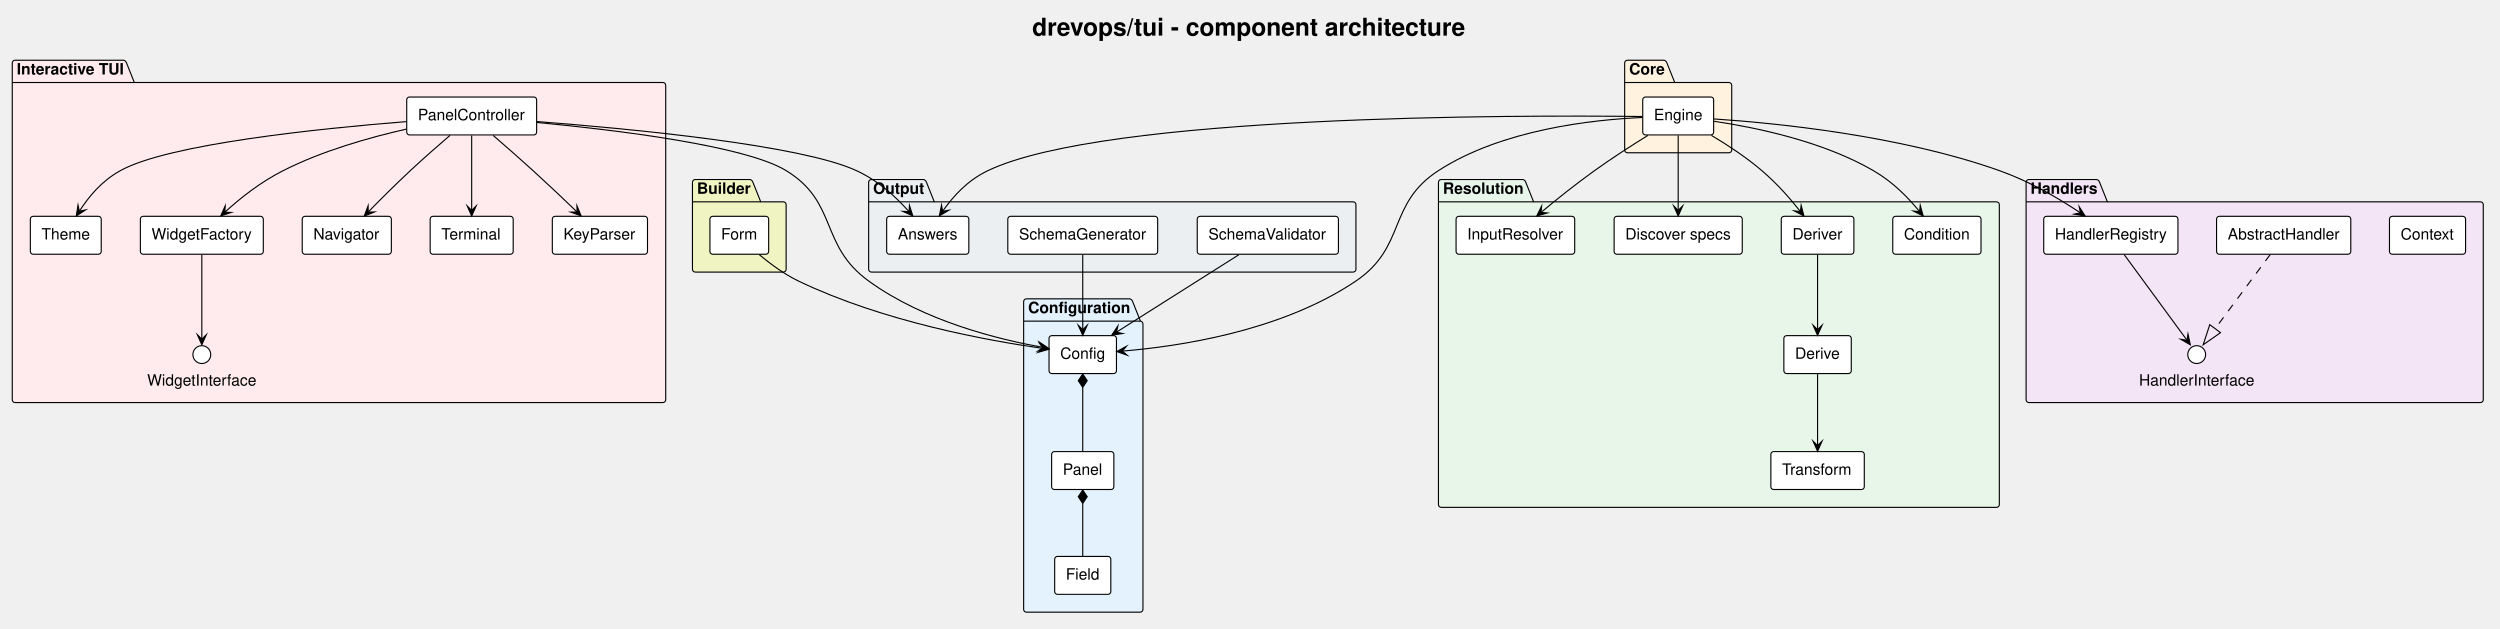
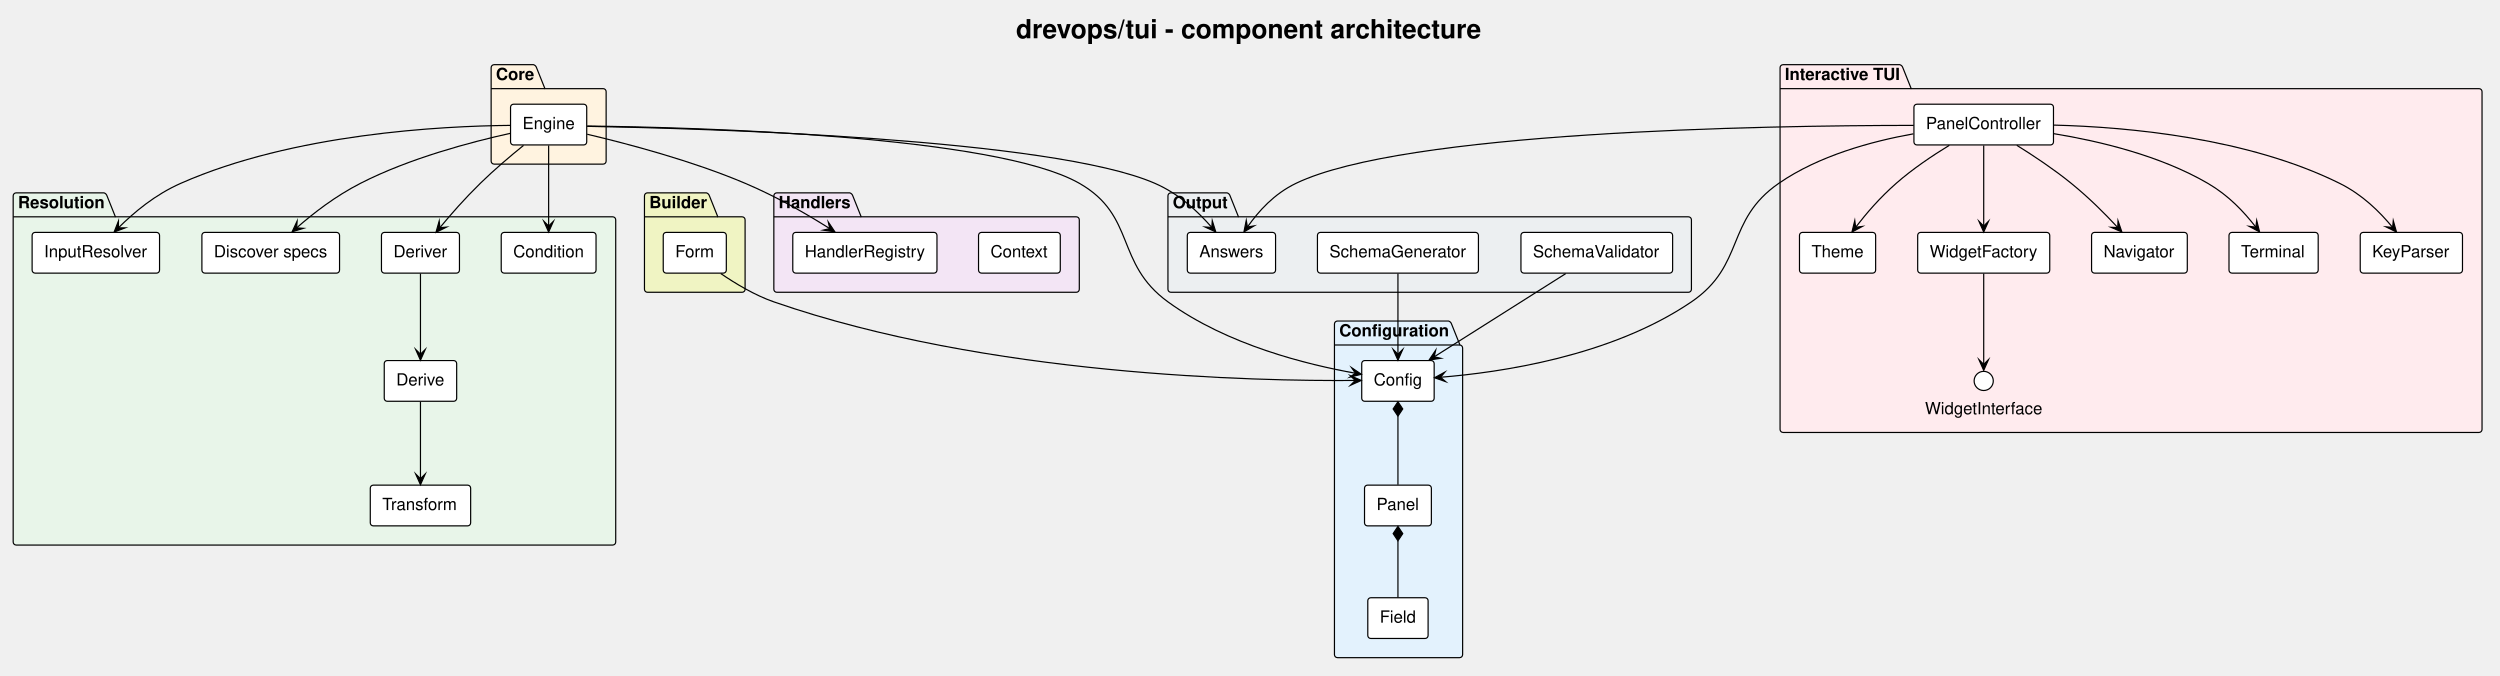
- <svg xmlns="http://www.w3.org/2000/svg" contentStyleType="text/css" data-diagram-type="DESCRIPTION" height="564px" preserveAspectRatio="none" style="width:2242px;height:564px;background:#FFFFFF;" version="1.1" viewBox="0 0 2242 564" width="2242px" zoomAndPan="magnify">
+ <svg xmlns="http://www.w3.org/2000/svg" contentStyleType="text/css" data-diagram-type="DESCRIPTION" height="564px" preserveAspectRatio="none" style="width:2087px;height:564px;background:#FFFFFF;" version="1.1" viewBox="0 0 2087 564" width="2087px" zoomAndPan="magnify">
  <defs />
  <g>
    <g class="title" data-source-line="9">
-       <text fill="#000000" font-family="Helvetica" font-size="22" font-weight="700" lengthAdjust="spacing" textLength="388.728" x="925.636" y="31.94">drevops/tui - component architecture</text>
+       <text fill="#000000" font-family="Helvetica" font-size="22" font-weight="700" lengthAdjust="spacing" textLength="388.728" x="848.136" y="31.94">drevops/tui - component architecture</text>
    </g>
    <g class="cluster" data-qualified-name="Builder" data-source-line="11" id="ent0001">
-       <path d="M623.5,161 L672.727,161 A3.75,3.75 0 0 1 675.227,163.5 L682.227,181 L702.5,181 A2.5,2.5 0 0 1 705,183.5 L705,241.5 A2.5,2.5 0 0 1 702.5,244 L623.5,244 A2.5,2.5 0 0 1 621,241.5 L621,163.5 A2.5,2.5 0 0 1 623.5,161" fill="#F0F4C3" style="stroke:#000000;stroke-width:1;" />
-       <line style="stroke:#000000;stroke-width:1;" x1="621" x2="682.227" y1="181" y2="181" />
-       <text fill="#000000" font-family="Helvetica" font-size="14" font-weight="700" lengthAdjust="spacing" textLength="48.227" x="625" y="173.78">Builder</text>
+       <path d="M540.5,161 L589.727,161 A3.75,3.75 0 0 1 592.227,163.5 L599.227,181 L619.5,181 A2.5,2.5 0 0 1 622,183.5 L622,241.5 A2.5,2.5 0 0 1 619.5,244 L540.5,244 A2.5,2.5 0 0 1 538,241.5 L538,163.5 A2.5,2.5 0 0 1 540.5,161" fill="#F0F4C3" style="stroke:#000000;stroke-width:1;" />
+       <line style="stroke:#000000;stroke-width:1;" x1="538" x2="599.227" y1="181" y2="181" />
+       <text fill="#000000" font-family="Helvetica" font-size="14" font-weight="700" lengthAdjust="spacing" textLength="48.227" x="542" y="173.78">Builder</text>
    </g>
    <g class="cluster" data-qualified-name="Configuration" data-source-line="15" id="ent0003">
-       <path d="M920.5,268 L1013.259,268 A3.75,3.75 0 0 1 1015.759,270.5 L1022.759,288 L1022.5,288 A2.5,2.5 0 0 1 1025,290.5 L1025,546.5 A2.5,2.5 0 0 1 1022.5,549 L920.5,549 A2.5,2.5 0 0 1 918,546.5 L918,270.5 A2.5,2.5 0 0 1 920.5,268" fill="#E3F2FD" style="stroke:#000000;stroke-width:1;" />
-       <line style="stroke:#000000;stroke-width:1;" x1="918" x2="1022.759" y1="288" y2="288" />
-       <text fill="#000000" font-family="Helvetica" font-size="14" font-weight="700" lengthAdjust="spacing" textLength="91.759" x="922" y="280.78">Configuration</text>
+       <path d="M1116.5,268 L1209.259,268 A3.75,3.75 0 0 1 1211.759,270.5 L1218.759,288 L1218.5,288 A2.5,2.5 0 0 1 1221,290.5 L1221,546.5 A2.5,2.5 0 0 1 1218.5,549 L1116.5,549 A2.5,2.5 0 0 1 1114,546.5 L1114,270.5 A2.5,2.5 0 0 1 1116.5,268" fill="#E3F2FD" style="stroke:#000000;stroke-width:1;" />
+       <line style="stroke:#000000;stroke-width:1;" x1="1114" x2="1218.759" y1="288" y2="288" />
+       <text fill="#000000" font-family="Helvetica" font-size="14" font-weight="700" lengthAdjust="spacing" textLength="91.759" x="1118" y="280.78">Configuration</text>
    </g>
    <g class="cluster" data-qualified-name="Core" data-source-line="21" id="ent0007">
-       <path d="M1459.5,54 L1492.397,54 A3.75,3.75 0 0 1 1494.897,56.5 L1501.897,74 L1550.5,74 A2.5,2.5 0 0 1 1553,76.5 L1553,134.5 A2.5,2.5 0 0 1 1550.5,137 L1459.5,137 A2.5,2.5 0 0 1 1457,134.5 L1457,56.5 A2.5,2.5 0 0 1 1459.5,54" fill="#FFF3E0" style="stroke:#000000;stroke-width:1;" />
-       <line style="stroke:#000000;stroke-width:1;" x1="1457" x2="1501.897" y1="74" y2="74" />
-       <text fill="#000000" font-family="Helvetica" font-size="14" font-weight="700" lengthAdjust="spacing" textLength="31.896" x="1461" y="66.78">Core</text>
+       <path d="M412.5,54 L445.397,54 A3.75,3.75 0 0 1 447.897,56.5 L454.897,74 L503.5,74 A2.5,2.5 0 0 1 506,76.5 L506,134.5 A2.5,2.5 0 0 1 503.5,137 L412.5,137 A2.5,2.5 0 0 1 410,134.5 L410,56.5 A2.5,2.5 0 0 1 412.5,54" fill="#FFF3E0" style="stroke:#000000;stroke-width:1;" />
+       <line style="stroke:#000000;stroke-width:1;" x1="410" x2="454.897" y1="74" y2="74" />
+       <text fill="#000000" font-family="Helvetica" font-size="14" font-weight="700" lengthAdjust="spacing" textLength="31.896" x="414" y="66.78">Core</text>
    </g>
    <g class="cluster" data-qualified-name="Resolution" data-source-line="25" id="ent0009">
-       <path d="M1292.5,161 L1365.831,161 A3.75,3.75 0 0 1 1368.331,163.5 L1375.331,181 L1790.5,181 A2.5,2.5 0 0 1 1793,183.5 L1793,452.5 A2.5,2.5 0 0 1 1790.5,455 L1292.5,455 A2.5,2.5 0 0 1 1290,452.5 L1290,163.5 A2.5,2.5 0 0 1 1292.5,161" fill="#E8F5E9" style="stroke:#000000;stroke-width:1;" />
-       <line style="stroke:#000000;stroke-width:1;" x1="1290" x2="1375.331" y1="181" y2="181" />
-       <text fill="#000000" font-family="Helvetica" font-size="14" font-weight="700" lengthAdjust="spacing" textLength="72.331" x="1294" y="173.78">Resolution</text>
+       <path d="M13.5,161 L86.831,161 A3.75,3.75 0 0 1 89.331,163.5 L96.331,181 L511.5,181 A2.5,2.5 0 0 1 514,183.5 L514,452.5 A2.5,2.5 0 0 1 511.5,455 L13.5,455 A2.5,2.5 0 0 1 11,452.5 L11,163.5 A2.5,2.5 0 0 1 13.5,161" fill="#E8F5E9" style="stroke:#000000;stroke-width:1;" />
+       <line style="stroke:#000000;stroke-width:1;" x1="11" x2="96.331" y1="181" y2="181" />
+       <text fill="#000000" font-family="Helvetica" font-size="14" font-weight="700" lengthAdjust="spacing" textLength="72.331" x="15" y="173.78">Resolution</text>
    </g>
    <g class="cluster" data-qualified-name="Handlers" data-source-line="34" id="ent0016">
-       <path d="M1819.5,161 L1880.41,161 A3.75,3.75 0 0 1 1882.91,163.5 L1889.91,181 L2224.5,181 A2.5,2.5 0 0 1 2227,183.5 L2227,358.5 A2.5,2.5 0 0 1 2224.5,361 L1819.5,361 A2.5,2.5 0 0 1 1817,358.5 L1817,163.5 A2.5,2.5 0 0 1 1819.5,161" fill="#F3E5F5" style="stroke:#000000;stroke-width:1;" />
-       <line style="stroke:#000000;stroke-width:1;" x1="1817" x2="1889.91" y1="181" y2="181" />
-       <text fill="#000000" font-family="Helvetica" font-size="14" font-weight="700" lengthAdjust="spacing" textLength="59.91" x="1821" y="173.78">Handlers</text>
-     </g>
-     <g class="cluster" data-qualified-name="Output" data-source-line="41" id="ent0021">
-       <path d="M781.5,161 L828.369,161 A3.75,3.75 0 0 1 830.869,163.5 L837.869,181 L1213.5,181 A2.5,2.5 0 0 1 1216,183.5 L1216,241.5 A2.5,2.5 0 0 1 1213.5,244 L781.5,244 A2.5,2.5 0 0 1 779,241.5 L779,163.5 A2.5,2.5 0 0 1 781.5,161" fill="#ECEFF1" style="stroke:#000000;stroke-width:1;" />
-       <line style="stroke:#000000;stroke-width:1;" x1="779" x2="837.869" y1="181" y2="181" />
-       <text fill="#000000" font-family="Helvetica" font-size="14" font-weight="700" lengthAdjust="spacing" textLength="45.869" x="783" y="173.78">Output</text>
-     </g>
-     <g class="cluster" data-qualified-name="Interactive TUI" data-source-line="47" id="ent0025">
-       <path d="M13.5,54 L110.976,54 A3.75,3.75 0 0 1 113.476,56.5 L120.476,74 L594.5,74 A2.5,2.5 0 0 1 597,76.5 L597,358.5 A2.5,2.5 0 0 1 594.5,361 L13.5,361 A2.5,2.5 0 0 1 11,358.5 L11,56.5 A2.5,2.5 0 0 1 13.5,54" fill="#FFEBEE" style="stroke:#000000;stroke-width:1;" />
-       <line style="stroke:#000000;stroke-width:1;" x1="11" x2="120.476" y1="74" y2="74" />
-       <text fill="#000000" font-family="Helvetica" font-size="14" font-weight="700" lengthAdjust="spacing" textLength="96.476" x="15" y="66.78">Interactive TUI</text>
+       <path d="M648.5,161 L709.41,161 A3.75,3.75 0 0 1 711.91,163.5 L718.91,181 L898.5,181 A2.5,2.5 0 0 1 901,183.5 L901,241.5 A2.5,2.5 0 0 1 898.5,244 L648.5,244 A2.5,2.5 0 0 1 646,241.5 L646,163.5 A2.5,2.5 0 0 1 648.5,161" fill="#F3E5F5" style="stroke:#000000;stroke-width:1;" />
+       <line style="stroke:#000000;stroke-width:1;" x1="646" x2="718.91" y1="181" y2="181" />
+       <text fill="#000000" font-family="Helvetica" font-size="14" font-weight="700" lengthAdjust="spacing" textLength="59.91" x="650" y="173.78">Handlers</text>
+     </g>
+     <g class="cluster" data-qualified-name="Output" data-source-line="39" id="ent0019">
+       <path d="M977.5,161 L1024.369,161 A3.75,3.75 0 0 1 1026.869,163.5 L1033.869,181 L1409.5,181 A2.5,2.5 0 0 1 1412,183.5 L1412,241.5 A2.5,2.5 0 0 1 1409.5,244 L977.5,244 A2.5,2.5 0 0 1 975,241.5 L975,163.5 A2.5,2.5 0 0 1 977.5,161" fill="#ECEFF1" style="stroke:#000000;stroke-width:1;" />
+       <line style="stroke:#000000;stroke-width:1;" x1="975" x2="1033.869" y1="181" y2="181" />
+       <text fill="#000000" font-family="Helvetica" font-size="14" font-weight="700" lengthAdjust="spacing" textLength="45.869" x="979" y="173.78">Output</text>
+     </g>
+     <g class="cluster" data-qualified-name="Interactive TUI" data-source-line="45" id="ent0023">
+       <path d="M1488.5,54 L1585.976,54 A3.75,3.75 0 0 1 1588.476,56.5 L1595.476,74 L2069.5,74 A2.5,2.5 0 0 1 2072,76.5 L2072,358.5 A2.5,2.5 0 0 1 2069.5,361 L1488.5,361 A2.5,2.5 0 0 1 1486,358.5 L1486,56.5 A2.5,2.5 0 0 1 1488.5,54" fill="#FFEBEE" style="stroke:#000000;stroke-width:1;" />
+       <line style="stroke:#000000;stroke-width:1;" x1="1486" x2="1595.476" y1="74" y2="74" />
+       <text fill="#000000" font-family="Helvetica" font-size="14" font-weight="700" lengthAdjust="spacing" textLength="96.476" x="1490" y="66.78">Interactive TUI</text>
    </g>
    <g class="entity" data-qualified-name="Builder.Form" data-source-line="12" id="ent0002">
-       <rect fill="#FFFFFF" height="34" rx="2.5" ry="2.5" style="stroke:#000000;stroke-width:1;" width="52.662" x="636.67" y="194" />
-       <text fill="#000000" font-family="Helvetica" font-size="14" lengthAdjust="spacing" textLength="32.662" x="646.67" y="214.78">Form</text>
+       <rect fill="#FFFFFF" height="34" rx="2.5" ry="2.5" style="stroke:#000000;stroke-width:1;" width="52.662" x="553.67" y="194" />
+       <text fill="#000000" font-family="Helvetica" font-size="14" lengthAdjust="spacing" textLength="32.662" x="563.67" y="214.78">Form</text>
    </g>
    <g class="entity" data-qualified-name="Configuration.Config" data-source-line="16" id="ent0004">
-       <rect fill="#FFFFFF" height="34" rx="2.5" ry="2.5" style="stroke:#000000;stroke-width:1;" width="60.469" x="940.77" y="301" />
-       <text fill="#000000" font-family="Helvetica" font-size="14" lengthAdjust="spacing" textLength="40.469" x="950.77" y="321.78">Config</text>
+       <rect fill="#FFFFFF" height="34" rx="2.5" ry="2.5" style="stroke:#000000;stroke-width:1;" width="60.469" x="1136.77" y="301" />
+       <text fill="#000000" font-family="Helvetica" font-size="14" lengthAdjust="spacing" textLength="40.469" x="1146.77" y="321.78">Config</text>
    </g>
    <g class="entity" data-qualified-name="Configuration.Panel" data-source-line="17" id="ent0005">
-       <rect fill="#FFFFFF" height="34" rx="2.5" ry="2.5" style="stroke:#000000;stroke-width:1;" width="55.807" x="943.1" y="405" />
-       <text fill="#000000" font-family="Helvetica" font-size="14" lengthAdjust="spacing" textLength="35.807" x="953.1" y="425.78">Panel</text>
+       <rect fill="#FFFFFF" height="34" rx="2.5" ry="2.5" style="stroke:#000000;stroke-width:1;" width="55.807" x="1139.1" y="405" />
+       <text fill="#000000" font-family="Helvetica" font-size="14" lengthAdjust="spacing" textLength="35.807" x="1149.1" y="425.78">Panel</text>
    </g>
    <g class="entity" data-qualified-name="Configuration.Field" data-source-line="18" id="ent0006">
-       <rect fill="#FFFFFF" height="34" rx="2.5" ry="2.5" style="stroke:#000000;stroke-width:1;" width="50.345" x="945.83" y="499" />
-       <text fill="#000000" font-family="Helvetica" font-size="14" lengthAdjust="spacing" textLength="30.345" x="955.83" y="519.78">Field</text>
+       <rect fill="#FFFFFF" height="34" rx="2.5" ry="2.5" style="stroke:#000000;stroke-width:1;" width="50.345" x="1141.83" y="499" />
+       <text fill="#000000" font-family="Helvetica" font-size="14" lengthAdjust="spacing" textLength="30.345" x="1151.83" y="519.78">Field</text>
    </g>
    <g class="entity" data-qualified-name="Core.Engine" data-source-line="22" id="ent0008">
-       <rect fill="#FFFFFF" height="34" rx="2.5" ry="2.5" style="stroke:#000000;stroke-width:1;" width="63.593" x="1473.2" y="87" />
-       <text fill="#000000" font-family="Helvetica" font-size="14" lengthAdjust="spacing" textLength="43.593" x="1483.2" y="107.78">Engine</text>
+       <rect fill="#FFFFFF" height="34" rx="2.5" ry="2.5" style="stroke:#000000;stroke-width:1;" width="63.593" x="426.2" y="87" />
+       <text fill="#000000" font-family="Helvetica" font-size="14" lengthAdjust="spacing" textLength="43.593" x="436.2" y="107.78">Engine</text>
    </g>
    <g class="entity" data-qualified-name="Resolution.InputResolver" data-source-line="26" id="ent0010">
-       <rect fill="#FFFFFF" height="34" rx="2.5" ry="2.5" style="stroke:#000000;stroke-width:1;" width="106.379" x="1305.81" y="194" />
-       <text fill="#000000" font-family="Helvetica" font-size="14" lengthAdjust="spacing" textLength="86.379" x="1315.81" y="214.78">InputResolver</text>
+       <rect fill="#FFFFFF" height="34" rx="2.5" ry="2.5" style="stroke:#000000;stroke-width:1;" width="106.379" x="26.81" y="194" />
+       <text fill="#000000" font-family="Helvetica" font-size="14" lengthAdjust="spacing" textLength="86.379" x="36.81" y="214.78">InputResolver</text>
    </g>
    <g class="entity" data-qualified-name="Resolution.Discover specs" data-source-line="27" id="ent0011">
-       <rect fill="#FFFFFF" height="34" rx="2.5" ry="2.5" style="stroke:#000000;stroke-width:1;" width="114.917" x="1447.54" y="194" />
-       <text fill="#000000" font-family="Helvetica" font-size="14" lengthAdjust="spacing" textLength="94.917" x="1457.54" y="214.78">Discover specs</text>
+       <rect fill="#FFFFFF" height="34" rx="2.5" ry="2.5" style="stroke:#000000;stroke-width:1;" width="114.917" x="168.54" y="194" />
+       <text fill="#000000" font-family="Helvetica" font-size="14" lengthAdjust="spacing" textLength="94.917" x="178.54" y="214.78">Discover specs</text>
    </g>
    <g class="entity" data-qualified-name="Resolution.Deriver" data-source-line="28" id="ent0012">
-       <rect fill="#FFFFFF" height="34" rx="2.5" ry="2.5" style="stroke:#000000;stroke-width:1;" width="65.117" x="1597.44" y="194" />
-       <text fill="#000000" font-family="Helvetica" font-size="14" lengthAdjust="spacing" textLength="45.117" x="1607.44" y="214.78">Deriver</text>
+       <rect fill="#FFFFFF" height="34" rx="2.5" ry="2.5" style="stroke:#000000;stroke-width:1;" width="65.117" x="318.44" y="194" />
+       <text fill="#000000" font-family="Helvetica" font-size="14" lengthAdjust="spacing" textLength="45.117" x="328.44" y="214.78">Deriver</text>
    </g>
    <g class="entity" data-qualified-name="Resolution.Derive" data-source-line="29" id="ent0013">
-       <rect fill="#FFFFFF" height="34" rx="2.5" ry="2.5" style="stroke:#000000;stroke-width:1;" width="60.455" x="1599.77" y="301" />
-       <text fill="#000000" font-family="Helvetica" font-size="14" lengthAdjust="spacing" textLength="40.455" x="1609.77" y="321.78">Derive</text>
+       <rect fill="#FFFFFF" height="34" rx="2.5" ry="2.5" style="stroke:#000000;stroke-width:1;" width="60.455" x="320.77" y="301" />
+       <text fill="#000000" font-family="Helvetica" font-size="14" lengthAdjust="spacing" textLength="40.455" x="330.77" y="321.78">Derive</text>
    </g>
    <g class="entity" data-qualified-name="Resolution.Transform" data-source-line="30" id="ent0014">
-       <rect fill="#FFFFFF" height="34" rx="2.5" ry="2.5" style="stroke:#000000;stroke-width:1;" width="83.786" x="1588.11" y="405" />
-       <text fill="#000000" font-family="Helvetica" font-size="14" lengthAdjust="spacing" textLength="63.786" x="1598.11" y="425.78">Transform</text>
+       <rect fill="#FFFFFF" height="34" rx="2.5" ry="2.5" style="stroke:#000000;stroke-width:1;" width="83.786" x="309.11" y="405" />
+       <text fill="#000000" font-family="Helvetica" font-size="14" lengthAdjust="spacing" textLength="63.786" x="319.11" y="425.78">Transform</text>
    </g>
    <g class="entity" data-qualified-name="Resolution.Condition" data-source-line="31" id="ent0015">
-       <rect fill="#FFFFFF" height="34" rx="2.5" ry="2.5" style="stroke:#000000;stroke-width:1;" width="79.151" x="1697.42" y="194" />
-       <text fill="#000000" font-family="Helvetica" font-size="14" lengthAdjust="spacing" textLength="59.151" x="1707.42" y="214.78">Condition</text>
+       <rect fill="#FFFFFF" height="34" rx="2.5" ry="2.5" style="stroke:#000000;stroke-width:1;" width="79.151" x="418.42" y="194" />
+       <text fill="#000000" font-family="Helvetica" font-size="14" lengthAdjust="spacing" textLength="59.151" x="428.42" y="214.78">Condition</text>
    </g>
    <g class="entity" data-qualified-name="Handlers.HandlerRegistry" data-source-line="35" id="ent0017">
-       <rect fill="#FFFFFF" height="34" rx="2.5" ry="2.5" style="stroke:#000000;stroke-width:1;" width="120.372" x="1832.81" y="194" />
-       <text fill="#000000" font-family="Helvetica" font-size="14" lengthAdjust="spacing" textLength="100.372" x="1842.81" y="214.78">HandlerRegistry</text>
-     </g>
-     <g class="entity" data-qualified-name="Handlers.HandlerInterface" data-source-line="36" id="ent0018">
-       <ellipse cx="1970" cy="318" fill="#FFFFFF" rx="8" ry="8" style="stroke:#000000;stroke-width:1;" />
-       <text fill="#000000" font-family="Helvetica" font-size="14" lengthAdjust="spacing" textLength="103.503" x="1918.248" y="345.78">HandlerInterface</text>
-     </g>
-     <g class="entity" data-qualified-name="Handlers.AbstractHandler" data-source-line="37" id="ent0019">
-       <rect fill="#FFFFFF" height="34" rx="2.5" ry="2.5" style="stroke:#000000;stroke-width:1;" width="120.379" x="1987.81" y="194" />
-       <text fill="#000000" font-family="Helvetica" font-size="14" lengthAdjust="spacing" textLength="100.379" x="1997.81" y="214.78">AbstractHandler</text>
-     </g>
-     <g class="entity" data-qualified-name="Handlers.Context" data-source-line="38" id="ent0020">
-       <rect fill="#FFFFFF" height="34" rx="2.5" ry="2.5" style="stroke:#000000;stroke-width:1;" width="68.248" x="2142.88" y="194" />
-       <text fill="#000000" font-family="Helvetica" font-size="14" lengthAdjust="spacing" textLength="48.248" x="2152.88" y="214.78">Context</text>
-     </g>
-     <g class="entity" data-qualified-name="Output.Answers" data-source-line="42" id="ent0022">
-       <rect fill="#FFFFFF" height="34" rx="2.5" ry="2.5" style="stroke:#000000;stroke-width:1;" width="73.683" x="795.16" y="194" />
-       <text fill="#000000" font-family="Helvetica" font-size="14" lengthAdjust="spacing" textLength="53.683" x="805.16" y="214.78">Answers</text>
-     </g>
-     <g class="entity" data-qualified-name="Output.SchemaGenerator" data-source-line="43" id="ent0023">
-       <rect fill="#FFFFFF" height="34" rx="2.5" ry="2.5" style="stroke:#000000;stroke-width:1;" width="134.393" x="903.8" y="194" />
-       <text fill="#000000" font-family="Helvetica" font-size="14" lengthAdjust="spacing" textLength="114.393" x="913.8" y="214.78">SchemaGenerator</text>
-     </g>
-     <g class="entity" data-qualified-name="Output.SchemaValidator" data-source-line="44" id="ent0024">
-       <rect fill="#FFFFFF" height="34" rx="2.5" ry="2.5" style="stroke:#000000;stroke-width:1;" width="126.613" x="1073.69" y="194" />
-       <text fill="#000000" font-family="Helvetica" font-size="14" lengthAdjust="spacing" textLength="106.613" x="1083.69" y="214.78">SchemaValidator</text>
-     </g>
-     <g class="entity" data-qualified-name="Interactive TUI.PanelController" data-source-line="48" id="ent0026">
-       <rect fill="#FFFFFF" height="34" rx="2.5" ry="2.5" style="stroke:#000000;stroke-width:1;" width="116.496" x="364.75" y="87" />
-       <text fill="#000000" font-family="Helvetica" font-size="14" lengthAdjust="spacing" textLength="96.496" x="374.75" y="107.78">PanelController</text>
-     </g>
-     <g class="entity" data-qualified-name="Interactive TUI.Theme" data-source-line="49" id="ent0027">
-       <rect fill="#FFFFFF" height="34" rx="2.5" ry="2.5" style="stroke:#000000;stroke-width:1;" width="63.572" x="27.21" y="194" />
-       <text fill="#000000" font-family="Helvetica" font-size="14" lengthAdjust="spacing" textLength="43.572" x="37.21" y="214.78">Theme</text>
-     </g>
-     <g class="entity" data-qualified-name="Interactive TUI.WidgetFactory" data-source-line="50" id="ent0028">
-       <rect fill="#FFFFFF" height="34" rx="2.5" ry="2.5" style="stroke:#000000;stroke-width:1;" width="110.248" x="125.88" y="194" />
-       <text fill="#000000" font-family="Helvetica" font-size="14" lengthAdjust="spacing" textLength="90.248" x="135.88" y="214.78">WidgetFactory</text>
-     </g>
-     <g class="entity" data-qualified-name="Interactive TUI.WidgetInterface" data-source-line="51" id="ent0029">
-       <ellipse cx="181" cy="318" fill="#FFFFFF" rx="8" ry="8" style="stroke:#000000;stroke-width:1;" />
-       <text fill="#000000" font-family="Helvetica" font-size="14" lengthAdjust="spacing" textLength="98.048" x="131.976" y="345.78">WidgetInterface</text>
-     </g>
-     <g class="entity" data-qualified-name="Interactive TUI.Navigator" data-source-line="52" id="ent0030">
-       <rect fill="#FFFFFF" height="34" rx="2.5" ry="2.5" style="stroke:#000000;stroke-width:1;" width="79.917" x="271.04" y="194" />
-       <text fill="#000000" font-family="Helvetica" font-size="14" lengthAdjust="spacing" textLength="59.917" x="281.04" y="214.78">Navigator</text>
-     </g>
-     <g class="entity" data-qualified-name="Interactive TUI.Terminal" data-source-line="53" id="ent0031">
-       <rect fill="#FFFFFF" height="34" rx="2.5" ry="2.5" style="stroke:#000000;stroke-width:1;" width="74.455" x="385.77" y="194" />
-       <text fill="#000000" font-family="Helvetica" font-size="14" lengthAdjust="spacing" textLength="54.455" x="395.77" y="214.78">Terminal</text>
-     </g>
-     <g class="entity" data-qualified-name="Interactive TUI.KeyParser" data-source-line="54" id="ent0032">
-       <rect fill="#FFFFFF" height="34" rx="2.5" ry="2.5" style="stroke:#000000;stroke-width:1;" width="85.358" x="495.32" y="194" />
-       <text fill="#000000" font-family="Helvetica" font-size="14" lengthAdjust="spacing" textLength="65.358" x="505.32" y="214.78">KeyParser</text>
-     </g>
-     <g class="link" data-entity-1="ent0002" data-entity-2="ent0004" data-link-type="dependency" data-source-line="57" id="lnk33">
-       <path d="M680.94,228.4 C690.69,236.54 703.32,245.91 716,252 C792.18,288.61 886.469,305.549 935.669,312.519" fill="none" id="Form-to-Config" style="stroke:#000000;stroke-width:1;" />
-       <polygon fill="#000000" points="940.62,313.22,932.27,307.997,935.669,312.519,931.148,315.918,940.62,313.22" style="stroke:#000000;stroke-width:1;stroke-linejoin:miter;stroke-miterlimit:10;" />
-     </g>
-     <g class="link" data-entity-1="ent0004" data-entity-2="ent0005" data-link-type="composition" data-source-line="58" id="lnk34">
-       <path d="M971,347.39 C971,366.42 971,385.64 971,404.65" fill="none" id="Config-backto-Panel" style="stroke:#000000;stroke-width:1;" />
-       <polygon fill="#000000" points="971,335.39,967,341.39,971,347.39,975,341.39,971,335.39" style="stroke:#000000;stroke-width:1;stroke-linejoin:miter;stroke-miterlimit:10;" />
-     </g>
-     <g class="link" data-entity-1="ent0005" data-entity-2="ent0006" data-link-type="composition" data-source-line="59" id="lnk35">
-       <path d="M971,451.45 C971,468.19 971,482 971,498.69" fill="none" id="Panel-backto-Field" style="stroke:#000000;stroke-width:1;" />
-       <polygon fill="#000000" points="971,439.45,967,445.45,971,451.45,975,445.45,971,439.45" style="stroke:#000000;stroke-width:1;stroke-linejoin:miter;stroke-miterlimit:10;" />
-     </g>
-     <g class="link" data-entity-1="ent0008" data-entity-2="ent0004" data-link-type="dependency" data-source-line="61" id="lnk36">
-       <path d="M1472.83,105.37 C1428.31,107.31 1347,116.12 1290,153 C1243.88,182.84 1261.52,221.25 1216,252 C1148.54,297.57 1055.613,310.807 1006.503,314.877" fill="none" id="Engine-to-Config" style="stroke:#000000;stroke-width:1;" />
-       <polygon fill="#000000" points="1001.52,315.29,1010.82,318.533,1006.503,314.877,1010.159,310.56,1001.52,315.29" style="stroke:#000000;stroke-width:1;stroke-linejoin:miter;stroke-miterlimit:10;" />
-     </g>
-     <g class="link" data-entity-1="ent0008" data-entity-2="ent0010" data-link-type="dependency" data-source-line="62" id="lnk37">
-       <path d="M1477.81,121.42 C1463.36,130.39 1445.44,141.91 1430,153 C1411.9,166 1396.038,178.766 1381.988,190.496" fill="none" id="Engine-to-InputResolver" style="stroke:#000000;stroke-width:1;" />
-       <polygon fill="#000000" points="1378.15,193.7,1387.622,191.003,1381.988,190.496,1382.495,184.862,1378.15,193.7" style="stroke:#000000;stroke-width:1;stroke-linejoin:miter;stroke-miterlimit:10;" />
-     </g>
-     <g class="link" data-entity-1="ent0008" data-entity-2="ent0011" data-link-type="dependency" data-source-line="63" id="lnk38">
-       <path d="M1505,121.41 C1505,141.13 1505,169.03 1505,188.71" fill="none" id="Engine-to-Discover specs" style="stroke:#000000;stroke-width:1;" />
-       <polygon fill="#000000" points="1505,193.71,1509,184.71,1505,188.71,1501,184.71,1505,193.71" style="stroke:#000000;stroke-width:1;stroke-linejoin:miter;stroke-miterlimit:10;" />
-     </g>
-     <g class="link" data-entity-1="ent0008" data-entity-2="ent0012" data-link-type="dependency" data-source-line="64" id="lnk39">
-       <path d="M1534.83,121.44 C1549.15,129.98 1566.17,141.11 1580,153 C1594.28,165.27 1605.099,177.698 1614.619,189.738" fill="none" id="Engine-to-Deriver" style="stroke:#000000;stroke-width:1;" />
-       <polygon fill="#000000" points="1617.72,193.66,1615.275,184.119,1614.619,189.738,1609,189.081,1617.72,193.66" style="stroke:#000000;stroke-width:1;stroke-linejoin:miter;stroke-miterlimit:10;" />
-     </g>
-     <g class="link" data-entity-1="ent0012" data-entity-2="ent0013" data-link-type="dependency" data-source-line="65" id="lnk40">
-       <path d="M1630,228.41 C1630,248.13 1630,276.03 1630,295.71" fill="none" id="Deriver-to-Derive" style="stroke:#000000;stroke-width:1;" />
-       <polygon fill="#000000" points="1630,300.71,1634,291.71,1630,295.71,1626,291.71,1630,300.71" style="stroke:#000000;stroke-width:1;stroke-linejoin:miter;stroke-miterlimit:10;" />
-     </g>
-     <g class="link" data-entity-1="ent0013" data-entity-2="ent0014" data-link-type="dependency" data-source-line="66" id="lnk41">
-       <path d="M1630,335.39 C1630,354.42 1630,380.64 1630,399.65" fill="none" id="Derive-to-Transform" style="stroke:#000000;stroke-width:1;" />
-       <polygon fill="#000000" points="1630,404.65,1634,395.65,1630,399.65,1626,395.65,1630,404.65" style="stroke:#000000;stroke-width:1;stroke-linejoin:miter;stroke-miterlimit:10;" />
-     </g>
-     <g class="link" data-entity-1="ent0008" data-entity-2="ent0015" data-link-type="dependency" data-source-line="67" id="lnk42">
-       <path d="M1537.25,108.78 C1573.9,114.19 1634.51,126.56 1680,153 C1697.91,163.41 1710.991,176.963 1721.521,189.813" fill="none" id="Engine-to-Condition" style="stroke:#000000;stroke-width:1;" />
-       <polygon fill="#000000" points="1724.69,193.68,1722.079,184.183,1721.521,189.813,1715.892,189.254,1724.69,193.68" style="stroke:#000000;stroke-width:1;stroke-linejoin:miter;stroke-miterlimit:10;" />
-     </g>
-     <g class="link" data-entity-1="ent0008" data-entity-2="ent0017" data-link-type="dependency" data-source-line="68" id="lnk43">
-       <path d="M1537.02,106.66 C1591.18,110.27 1703.69,121.25 1793,153 C1821.05,162.97 1846.168,177.879 1865.738,190.909" fill="none" id="Engine-to-HandlerRegistry" style="stroke:#000000;stroke-width:1;" />
-       <polygon fill="#000000" points="1869.9,193.68,1864.625,185.363,1865.738,190.909,1860.192,192.022,1869.9,193.68" style="stroke:#000000;stroke-width:1;stroke-linejoin:miter;stroke-miterlimit:10;" />
-     </g>
-     <g class="link" data-entity-1="ent0017" data-entity-2="ent0018" data-link-type="dependency" data-source-line="69" id="lnk44">
-       <path d="M1905.03,228.41 C1921.87,251.36 1948.833,288.128 1961.323,305.158" fill="none" id="HandlerRegistry-to-HandlerInterface" style="stroke:#000000;stroke-width:1;" />
-       <polygon fill="#000000" points="1964.28,309.19,1962.183,299.567,1961.323,305.158,1955.732,304.298,1964.28,309.19" style="stroke:#000000;stroke-width:1;stroke-linejoin:miter;stroke-miterlimit:10;" />
-     </g>
-     <g class="link" data-entity-1="ent0019" data-entity-2="ent0018" data-link-type="extension" data-source-line="70" id="lnk45">
-       <path d="M2035.81,228.41 C2018.76,251.36 1999.183,277.71 1986.533,294.74" fill="none" id="AbstractHandler-to-HandlerInterface" style="stroke:#000000;stroke-width:1;stroke-dasharray:7,7;" />
-       <polygon fill="none" points="1975.8,309.19,1991.35,298.318,1981.717,291.163,1975.8,309.19" style="stroke:#000000;stroke-width:1;stroke-linejoin:miter;stroke-miterlimit:10;" />
-     </g>
-     <g class="link" data-entity-1="ent0008" data-entity-2="ent0022" data-link-type="dependency" data-source-line="71" id="lnk46">
-       <path d="M1472.86,104.49 C1361.22,103.17 991.32,102.78 886,153 C867.42,161.86 854.862,176.021 845.312,189.491" fill="none" id="Engine-to-Answers" style="stroke:#000000;stroke-width:1;" />
-       <polygon fill="#000000" points="842.42,193.57,850.888,188.542,845.312,189.491,844.362,183.915,842.42,193.57" style="stroke:#000000;stroke-width:1;stroke-linejoin:miter;stroke-miterlimit:10;" />
-     </g>
-     <g class="link" data-entity-1="ent0023" data-entity-2="ent0004" data-link-type="dependency" data-source-line="73" id="lnk47">
-       <path d="M971,228.41 C971,248.13 971,276.03 971,295.71" fill="none" id="SchemaGenerator-to-Config" style="stroke:#000000;stroke-width:1;" />
-       <polygon fill="#000000" points="971,300.71,975,291.71,971,295.71,967,291.71,971,300.71" style="stroke:#000000;stroke-width:1;stroke-linejoin:miter;stroke-miterlimit:10;" />
-     </g>
-     <g class="link" data-entity-1="ent0024" data-entity-2="ent0004" data-link-type="dependency" data-source-line="74" id="lnk48">
-       <path d="M1111.06,228.41 C1079.97,248.07 1032.385,278.166 1001.255,297.866" fill="none" id="SchemaValidator-to-Config" style="stroke:#000000;stroke-width:1;" />
-       <polygon fill="#000000" points="997.03,300.54,1006.774,299.107,1001.255,297.866,1002.496,292.347,997.03,300.54" style="stroke:#000000;stroke-width:1;stroke-linejoin:miter;stroke-miterlimit:10;" />
-     </g>
-     <g class="link" data-entity-1="ent0026" data-entity-2="ent0004" data-link-type="dependency" data-source-line="76" id="lnk49">
-       <path d="M481.46,109.83 C552.79,116.59 668.4,130.62 705,153 C751.87,181.65 734.54,219.74 779,252 C828.85,288.17 895.348,304.378 935.548,311.579" fill="none" id="PanelController-to-Config" style="stroke:#000000;stroke-width:1;" />
-       <polygon fill="#000000" points="940.47,312.46,932.316,306.936,935.548,311.579,930.906,314.811,940.47,312.46" style="stroke:#000000;stroke-width:1;stroke-linejoin:miter;stroke-miterlimit:10;" />
-     </g>
-     <g class="link" data-entity-1="ent0026" data-entity-2="ent0027" data-link-type="dependency" data-source-line="77" id="lnk50">
-       <path d="M364.42,109.06 C285.77,115.33 150.94,129.21 108,153 C90.88,162.49 79.718,176.233 71.158,189.453" fill="none" id="PanelController-to-Theme" style="stroke:#000000;stroke-width:1;" />
-       <polygon fill="#000000" points="68.44,193.65,76.689,188.269,71.158,189.453,69.974,183.921,68.44,193.65" style="stroke:#000000;stroke-width:1;stroke-linejoin:miter;stroke-miterlimit:10;" />
-     </g>
-     <g class="link" data-entity-1="ent0026" data-entity-2="ent0028" data-link-type="dependency" data-source-line="78" id="lnk51">
-       <path d="M364.61,115.74 C331.06,123.32 288.81,135.32 254,153 C232.92,163.7 215.683,177.55 201.673,190.261" fill="none" id="PanelController-to-WidgetFactory" style="stroke:#000000;stroke-width:1;" />
-       <polygon fill="#000000" points="197.97,193.62,207.323,190.535,201.673,190.261,201.948,184.61,197.97,193.62" style="stroke:#000000;stroke-width:1;stroke-linejoin:miter;stroke-miterlimit:10;" />
-     </g>
-     <g class="link" data-entity-1="ent0028" data-entity-2="ent0029" data-link-type="dependency" data-source-line="79" id="lnk52">
-       <path d="M181,228.41 C181,251.36 181,287.16 181,304.19" fill="none" id="WidgetFactory-to-WidgetInterface" style="stroke:#000000;stroke-width:1;" />
-       <polygon fill="#000000" points="181,309.19,185,300.19,181,304.19,177,300.19,181,309.19" style="stroke:#000000;stroke-width:1;stroke-linejoin:miter;stroke-miterlimit:10;" />
-     </g>
-     <g class="link" data-entity-1="ent0026" data-entity-2="ent0030" data-link-type="dependency" data-source-line="80" id="lnk53">
-       <path d="M403.63,121.35 C392.96,130.49 379.58,142.18 368,153 C353.68,166.38 341.472,178.591 330.182,190.161" fill="none" id="PanelController-to-Navigator" style="stroke:#000000;stroke-width:1;" />
-       <polygon fill="#000000" points="326.69,193.74,335.838,190.092,330.182,190.161,330.113,184.505,326.69,193.74" style="stroke:#000000;stroke-width:1;stroke-linejoin:miter;stroke-miterlimit:10;" />
-     </g>
-     <g class="link" data-entity-1="ent0026" data-entity-2="ent0031" data-link-type="dependency" data-source-line="81" id="lnk54">
-       <path d="M423,121.41 C423,141.13 423,169.03 423,188.71" fill="none" id="PanelController-to-Terminal" style="stroke:#000000;stroke-width:1;" />
-       <polygon fill="#000000" points="423,193.71,427,184.71,423,188.71,419,184.71,423,193.71" style="stroke:#000000;stroke-width:1;stroke-linejoin:miter;stroke-miterlimit:10;" />
-     </g>
-     <g class="link" data-entity-1="ent0026" data-entity-2="ent0032" data-link-type="dependency" data-source-line="82" id="lnk55">
-       <path d="M442.27,121.46 C452.9,130.64 466.29,142.33 478,153 C492.77,166.45 505.59,178.63 517.51,190.12" fill="none" id="PanelController-to-KeyParser" style="stroke:#000000;stroke-width:1;" />
-       <polygon fill="#000000" points="521.11,193.59,517.406,184.464,517.51,190.12,511.854,190.224,521.11,193.59" style="stroke:#000000;stroke-width:1;stroke-linejoin:miter;stroke-miterlimit:10;" />
-     </g>
-     <g class="link" data-entity-1="ent0026" data-entity-2="ent0022" data-link-type="dependency" data-source-line="83" id="lnk56">
-       <path d="M481.69,109.03 C566.43,115.55 718.32,130.04 768,153 C788.26,162.36 803.421,176.589 815.261,189.859" fill="none" id="PanelController-to-Answers" style="stroke:#000000;stroke-width:1;" />
-       <polygon fill="#000000" points="818.59,193.59,815.583,184.212,815.261,189.859,809.614,189.537,818.59,193.59" style="stroke:#000000;stroke-width:1;stroke-linejoin:miter;stroke-miterlimit:10;" />
+       <rect fill="#FFFFFF" height="34" rx="2.5" ry="2.5" style="stroke:#000000;stroke-width:1;" width="120.372" x="661.81" y="194" />
+       <text fill="#000000" font-family="Helvetica" font-size="14" lengthAdjust="spacing" textLength="100.372" x="671.81" y="214.78">HandlerRegistry</text>
+     </g>
+     <g class="entity" data-qualified-name="Handlers.Context" data-source-line="36" id="ent0018">
+       <rect fill="#FFFFFF" height="34" rx="2.5" ry="2.5" style="stroke:#000000;stroke-width:1;" width="68.248" x="816.88" y="194" />
+       <text fill="#000000" font-family="Helvetica" font-size="14" lengthAdjust="spacing" textLength="48.248" x="826.88" y="214.78">Context</text>
+     </g>
+     <g class="entity" data-qualified-name="Output.Answers" data-source-line="40" id="ent0020">
+       <rect fill="#FFFFFF" height="34" rx="2.5" ry="2.5" style="stroke:#000000;stroke-width:1;" width="73.683" x="991.16" y="194" />
+       <text fill="#000000" font-family="Helvetica" font-size="14" lengthAdjust="spacing" textLength="53.683" x="1001.16" y="214.78">Answers</text>
+     </g>
+     <g class="entity" data-qualified-name="Output.SchemaGenerator" data-source-line="41" id="ent0021">
+       <rect fill="#FFFFFF" height="34" rx="2.5" ry="2.5" style="stroke:#000000;stroke-width:1;" width="134.393" x="1099.8" y="194" />
+       <text fill="#000000" font-family="Helvetica" font-size="14" lengthAdjust="spacing" textLength="114.393" x="1109.8" y="214.78">SchemaGenerator</text>
+     </g>
+     <g class="entity" data-qualified-name="Output.SchemaValidator" data-source-line="42" id="ent0022">
+       <rect fill="#FFFFFF" height="34" rx="2.5" ry="2.5" style="stroke:#000000;stroke-width:1;" width="126.613" x="1269.69" y="194" />
+       <text fill="#000000" font-family="Helvetica" font-size="14" lengthAdjust="spacing" textLength="106.613" x="1279.69" y="214.78">SchemaValidator</text>
+     </g>
+     <g class="entity" data-qualified-name="Interactive TUI.PanelController" data-source-line="46" id="ent0024">
+       <rect fill="#FFFFFF" height="34" rx="2.5" ry="2.5" style="stroke:#000000;stroke-width:1;" width="116.496" x="1597.75" y="87" />
+       <text fill="#000000" font-family="Helvetica" font-size="14" lengthAdjust="spacing" textLength="96.496" x="1607.75" y="107.78">PanelController</text>
+     </g>
+     <g class="entity" data-qualified-name="Interactive TUI.Theme" data-source-line="47" id="ent0025">
+       <rect fill="#FFFFFF" height="34" rx="2.5" ry="2.5" style="stroke:#000000;stroke-width:1;" width="63.572" x="1502.21" y="194" />
+       <text fill="#000000" font-family="Helvetica" font-size="14" lengthAdjust="spacing" textLength="43.572" x="1512.21" y="214.78">Theme</text>
+     </g>
+     <g class="entity" data-qualified-name="Interactive TUI.WidgetFactory" data-source-line="48" id="ent0026">
+       <rect fill="#FFFFFF" height="34" rx="2.5" ry="2.5" style="stroke:#000000;stroke-width:1;" width="110.248" x="1600.88" y="194" />
+       <text fill="#000000" font-family="Helvetica" font-size="14" lengthAdjust="spacing" textLength="90.248" x="1610.88" y="214.78">WidgetFactory</text>
+     </g>
+     <g class="entity" data-qualified-name="Interactive TUI.WidgetInterface" data-source-line="49" id="ent0027">
+       <ellipse cx="1656" cy="318" fill="#FFFFFF" rx="8" ry="8" style="stroke:#000000;stroke-width:1;" />
+       <text fill="#000000" font-family="Helvetica" font-size="14" lengthAdjust="spacing" textLength="98.048" x="1606.976" y="345.78">WidgetInterface</text>
+     </g>
+     <g class="entity" data-qualified-name="Interactive TUI.Navigator" data-source-line="50" id="ent0028">
+       <rect fill="#FFFFFF" height="34" rx="2.5" ry="2.5" style="stroke:#000000;stroke-width:1;" width="79.917" x="1746.04" y="194" />
+       <text fill="#000000" font-family="Helvetica" font-size="14" lengthAdjust="spacing" textLength="59.917" x="1756.04" y="214.78">Navigator</text>
+     </g>
+     <g class="entity" data-qualified-name="Interactive TUI.Terminal" data-source-line="51" id="ent0029">
+       <rect fill="#FFFFFF" height="34" rx="2.5" ry="2.5" style="stroke:#000000;stroke-width:1;" width="74.455" x="1860.77" y="194" />
+       <text fill="#000000" font-family="Helvetica" font-size="14" lengthAdjust="spacing" textLength="54.455" x="1870.77" y="214.78">Terminal</text>
+     </g>
+     <g class="entity" data-qualified-name="Interactive TUI.KeyParser" data-source-line="52" id="ent0030">
+       <rect fill="#FFFFFF" height="34" rx="2.5" ry="2.5" style="stroke:#000000;stroke-width:1;" width="85.358" x="1970.32" y="194" />
+       <text fill="#000000" font-family="Helvetica" font-size="14" lengthAdjust="spacing" textLength="65.358" x="1980.32" y="214.78">KeyParser</text>
+     </g>
+     <g class="link" data-entity-1="ent0002" data-entity-2="ent0004" data-link-type="dependency" data-source-line="55" id="lnk31">
+       <path d="M601.73,228.38 C614.07,236.84 630.18,246.5 646,252 C824.01,313.87 1049.31,318.238 1131.34,317.618" fill="none" id="Form-to-Config" style="stroke:#000000;stroke-width:1;" />
+       <polygon fill="#000000" points="1136.34,317.58,1127.31,313.648,1131.34,317.618,1127.37,321.648,1136.34,317.58" style="stroke:#000000;stroke-width:1;stroke-linejoin:miter;stroke-miterlimit:10;" />
+     </g>
+     <g class="link" data-entity-1="ent0004" data-entity-2="ent0005" data-link-type="composition" data-source-line="56" id="lnk32">
+       <path d="M1167,347.39 C1167,366.42 1167,385.64 1167,404.65" fill="none" id="Config-backto-Panel" style="stroke:#000000;stroke-width:1;" />
+       <polygon fill="#000000" points="1167,335.39,1163,341.39,1167,347.39,1171,341.39,1167,335.39" style="stroke:#000000;stroke-width:1;stroke-linejoin:miter;stroke-miterlimit:10;" />
+     </g>
+     <g class="link" data-entity-1="ent0005" data-entity-2="ent0006" data-link-type="composition" data-source-line="57" id="lnk33">
+       <path d="M1167,451.45 C1167,468.19 1167,482 1167,498.69" fill="none" id="Panel-backto-Field" style="stroke:#000000;stroke-width:1;" />
+       <polygon fill="#000000" points="1167,439.45,1163,445.45,1167,451.45,1171,445.45,1167,439.45" style="stroke:#000000;stroke-width:1;stroke-linejoin:miter;stroke-miterlimit:10;" />
+     </g>
+     <g class="link" data-entity-1="ent0008" data-entity-2="ent0004" data-link-type="dependency" data-source-line="59" id="lnk34">
+       <path d="M490.21,105.21 C579.95,106.3 830.78,112.94 901,153 C948.72,180.22 930.54,219.74 975,252 C1024.85,288.17 1091.348,304.378 1131.548,311.579" fill="none" id="Engine-to-Config" style="stroke:#000000;stroke-width:1;" />
+       <polygon fill="#000000" points="1136.47,312.46,1128.316,306.936,1131.548,311.579,1126.906,314.811,1136.47,312.46" style="stroke:#000000;stroke-width:1;stroke-linejoin:miter;stroke-miterlimit:10;" />
+     </g>
+     <g class="link" data-entity-1="ent0008" data-entity-2="ent0010" data-link-type="dependency" data-source-line="60" id="lnk35">
+       <path d="M426,104.67 C368.46,105.21 244.77,111.6 151,153 C129.31,162.58 112.219,176.988 98.839,190.189" fill="none" id="Engine-to-InputResolver" style="stroke:#000000;stroke-width:1;" />
+       <polygon fill="#000000" points="95.28,193.7,104.496,190.227,98.839,190.189,98.878,184.532,95.28,193.7" style="stroke:#000000;stroke-width:1;stroke-linejoin:miter;stroke-miterlimit:10;" />
+     </g>
+     <g class="link" data-entity-1="ent0008" data-entity-2="ent0011" data-link-type="dependency" data-source-line="61" id="lnk36">
+       <path d="M425.75,111.35 C393.09,118.58 341.72,132.15 301,153 C279.75,163.88 262.11,177.605 247.639,190.215" fill="none" id="Engine-to-Discover specs" style="stroke:#000000;stroke-width:1;" />
+       <polygon fill="#000000" points="243.87,193.5,253.283,190.603,247.639,190.215,248.027,184.571,243.87,193.5" style="stroke:#000000;stroke-width:1;stroke-linejoin:miter;stroke-miterlimit:10;" />
+     </g>
+     <g class="link" data-entity-1="ent0008" data-entity-2="ent0012" data-link-type="dependency" data-source-line="62" id="lnk37">
+       <path d="M437.03,121.39 C425.97,130.35 412.36,141.86 401,153 C387.65,166.08 376.925,178.344 367.165,190.094" fill="none" id="Engine-to-Deriver" style="stroke:#000000;stroke-width:1;" />
+       <polygon fill="#000000" points="363.97,193.94,372.798,189.573,367.165,190.094,366.644,184.461,363.97,193.94" style="stroke:#000000;stroke-width:1;stroke-linejoin:miter;stroke-miterlimit:10;" />
+     </g>
+     <g class="link" data-entity-1="ent0012" data-entity-2="ent0013" data-link-type="dependency" data-source-line="63" id="lnk38">
+       <path d="M351,228.41 C351,248.13 351,276.03 351,295.71" fill="none" id="Deriver-to-Derive" style="stroke:#000000;stroke-width:1;" />
+       <polygon fill="#000000" points="351,300.71,355,291.71,351,295.71,347,291.71,351,300.71" style="stroke:#000000;stroke-width:1;stroke-linejoin:miter;stroke-miterlimit:10;" />
+     </g>
+     <g class="link" data-entity-1="ent0013" data-entity-2="ent0014" data-link-type="dependency" data-source-line="64" id="lnk39">
+       <path d="M351,335.39 C351,354.42 351,380.64 351,399.65" fill="none" id="Derive-to-Transform" style="stroke:#000000;stroke-width:1;" />
+       <polygon fill="#000000" points="351,404.65,355,395.65,351,399.65,347,395.65,351,404.65" style="stroke:#000000;stroke-width:1;stroke-linejoin:miter;stroke-miterlimit:10;" />
+     </g>
+     <g class="link" data-entity-1="ent0008" data-entity-2="ent0015" data-link-type="dependency" data-source-line="65" id="lnk40">
+       <path d="M458,121.41 C458,141.13 458,169.03 458,188.71" fill="none" id="Engine-to-Condition" style="stroke:#000000;stroke-width:1;" />
+       <polygon fill="#000000" points="458,193.71,462,184.71,458,188.71,454,184.71,458,193.71" style="stroke:#000000;stroke-width:1;stroke-linejoin:miter;stroke-miterlimit:10;" />
+     </g>
+     <g class="link" data-entity-1="ent0008" data-entity-2="ent0017" data-link-type="dependency" data-source-line="66" id="lnk41">
+       <path d="M490.2,112.07 C523.84,119.99 577.76,134.22 622,153 C648.67,164.32 672.979,178.436 692.719,190.866" fill="none" id="Engine-to-HandlerRegistry" style="stroke:#000000;stroke-width:1;" />
+       <polygon fill="#000000" points="696.95,193.53,691.466,185.35,692.719,190.866,687.203,192.119,696.95,193.53" style="stroke:#000000;stroke-width:1;stroke-linejoin:miter;stroke-miterlimit:10;" />
+     </g>
+     <g class="link" data-entity-1="ent0008" data-entity-2="ent0020" data-link-type="dependency" data-source-line="67" id="lnk42">
+       <path d="M490.11,105.45 C587.52,107.23 878.26,115.62 964,153 C984.6,161.98 999.865,176.44 1011.635,189.87" fill="none" id="Engine-to-Answers" style="stroke:#000000;stroke-width:1;" />
+       <polygon fill="#000000" points="1014.93,193.63,1012.006,184.225,1011.635,189.87,1005.99,189.498,1014.93,193.63" style="stroke:#000000;stroke-width:1;stroke-linejoin:miter;stroke-miterlimit:10;" />
+     </g>
+     <g class="link" data-entity-1="ent0021" data-entity-2="ent0004" data-link-type="dependency" data-source-line="69" id="lnk43">
+       <path d="M1167,228.41 C1167,248.13 1167,276.03 1167,295.71" fill="none" id="SchemaGenerator-to-Config" style="stroke:#000000;stroke-width:1;" />
+       <polygon fill="#000000" points="1167,300.71,1171,291.71,1167,295.71,1163,291.71,1167,300.71" style="stroke:#000000;stroke-width:1;stroke-linejoin:miter;stroke-miterlimit:10;" />
+     </g>
+     <g class="link" data-entity-1="ent0022" data-entity-2="ent0004" data-link-type="dependency" data-source-line="70" id="lnk44">
+       <path d="M1307.06,228.41 C1275.97,248.07 1228.385,278.166 1197.255,297.866" fill="none" id="SchemaValidator-to-Config" style="stroke:#000000;stroke-width:1;" />
+       <polygon fill="#000000" points="1193.03,300.54,1202.774,299.107,1197.255,297.866,1198.496,292.347,1193.03,300.54" style="stroke:#000000;stroke-width:1;stroke-linejoin:miter;stroke-miterlimit:10;" />
+     </g>
+     <g class="link" data-entity-1="ent0024" data-entity-2="ent0004" data-link-type="dependency" data-source-line="72" id="lnk45">
+       <path d="M1597.28,111.73 C1562.23,118.01 1518.23,130.04 1485,153 C1440.02,184.07 1457.2,221.25 1412,252 C1344.69,297.79 1251.704,310.946 1202.534,314.936" fill="none" id="PanelController-to-Config" style="stroke:#000000;stroke-width:1;" />
+       <polygon fill="#000000" points="1197.55,315.34,1206.844,318.599,1202.534,314.936,1206.197,310.625,1197.55,315.34" style="stroke:#000000;stroke-width:1;stroke-linejoin:miter;stroke-miterlimit:10;" />
+     </g>
+     <g class="link" data-entity-1="ent0024" data-entity-2="ent0025" data-link-type="dependency" data-source-line="73" id="lnk46">
+       <path d="M1627.3,121.29 C1613.28,129.87 1596.56,141.08 1583,153 C1568.99,165.32 1558.402,177.707 1549.082,189.737" fill="none" id="PanelController-to-Theme" style="stroke:#000000;stroke-width:1;" />
+       <polygon fill="#000000" points="1546.02,193.69,1554.694,189.025,1549.082,189.737,1548.37,184.126,1546.02,193.69" style="stroke:#000000;stroke-width:1;stroke-linejoin:miter;stroke-miterlimit:10;" />
+     </g>
+     <g class="link" data-entity-1="ent0024" data-entity-2="ent0026" data-link-type="dependency" data-source-line="74" id="lnk47">
+       <path d="M1656,121.41 C1656,141.13 1656,169.03 1656,188.71" fill="none" id="PanelController-to-WidgetFactory" style="stroke:#000000;stroke-width:1;" />
+       <polygon fill="#000000" points="1656,193.71,1660,184.71,1656,188.71,1652,184.71,1656,193.71" style="stroke:#000000;stroke-width:1;stroke-linejoin:miter;stroke-miterlimit:10;" />
+     </g>
+     <g class="link" data-entity-1="ent0026" data-entity-2="ent0027" data-link-type="dependency" data-source-line="75" id="lnk48">
+       <path d="M1656,228.41 C1656,251.36 1656,287.16 1656,304.19" fill="none" id="WidgetFactory-to-WidgetInterface" style="stroke:#000000;stroke-width:1;" />
+       <polygon fill="#000000" points="1656,309.19,1660,300.19,1656,304.19,1652,300.19,1656,309.19" style="stroke:#000000;stroke-width:1;stroke-linejoin:miter;stroke-miterlimit:10;" />
+     </g>
+     <g class="link" data-entity-1="ent0024" data-entity-2="ent0028" data-link-type="dependency" data-source-line="76" id="lnk49">
+       <path d="M1683.62,121.3 C1697.68,130.05 1714.77,141.41 1729,153 C1744.41,165.55 1756.856,178.058 1767.916,189.958" fill="none" id="PanelController-to-Navigator" style="stroke:#000000;stroke-width:1;" />
+       <polygon fill="#000000" points="1771.32,193.62,1768.123,184.304,1767.916,189.958,1762.263,189.751,1771.32,193.62" style="stroke:#000000;stroke-width:1;stroke-linejoin:miter;stroke-miterlimit:10;" />
+     </g>
+     <g class="link" data-entity-1="ent0024" data-entity-2="ent0029" data-link-type="dependency" data-source-line="77" id="lnk50">
+       <path d="M1714.35,111.56 C1752.92,117.86 1803.46,129.98 1843,153 C1860.59,163.24 1873.145,176.747 1883.205,189.647" fill="none" id="PanelController-to-Terminal" style="stroke:#000000;stroke-width:1;" />
+       <polygon fill="#000000" points="1886.28,193.59,1883.9,184.033,1883.205,189.647,1877.591,188.953,1886.28,193.59" style="stroke:#000000;stroke-width:1;stroke-linejoin:miter;stroke-miterlimit:10;" />
+     </g>
+     <g class="link" data-entity-1="ent0024" data-entity-2="ent0030" data-link-type="dependency" data-source-line="78" id="lnk51">
+       <path d="M1714.62,104.43 C1776.86,106.05 1876.6,115.15 1953,153 C1972.31,162.57 1986.39,176.648 1997.39,189.858" fill="none" id="PanelController-to-KeyParser" style="stroke:#000000;stroke-width:1;" />
+       <polygon fill="#000000" points="2000.59,193.7,1997.905,184.224,1997.39,189.858,1991.757,189.344,2000.59,193.7" style="stroke:#000000;stroke-width:1;stroke-linejoin:miter;stroke-miterlimit:10;" />
+     </g>
+     <g class="link" data-entity-1="ent0024" data-entity-2="ent0020" data-link-type="dependency" data-source-line="79" id="lnk52">
+       <path d="M1597.6,104.67 C1470.28,104.78 1171.91,109.8 1082,153 C1063.45,161.91 1050.883,176.062 1041.333,189.522" fill="none" id="PanelController-to-Answers" style="stroke:#000000;stroke-width:1;" />
+       <polygon fill="#000000" points="1038.44,193.6,1046.91,188.575,1041.333,189.522,1040.386,183.945,1038.44,193.6" style="stroke:#000000;stroke-width:1;stroke-linejoin:miter;stroke-miterlimit:10;" />
    </g>
  </g>
</svg>
